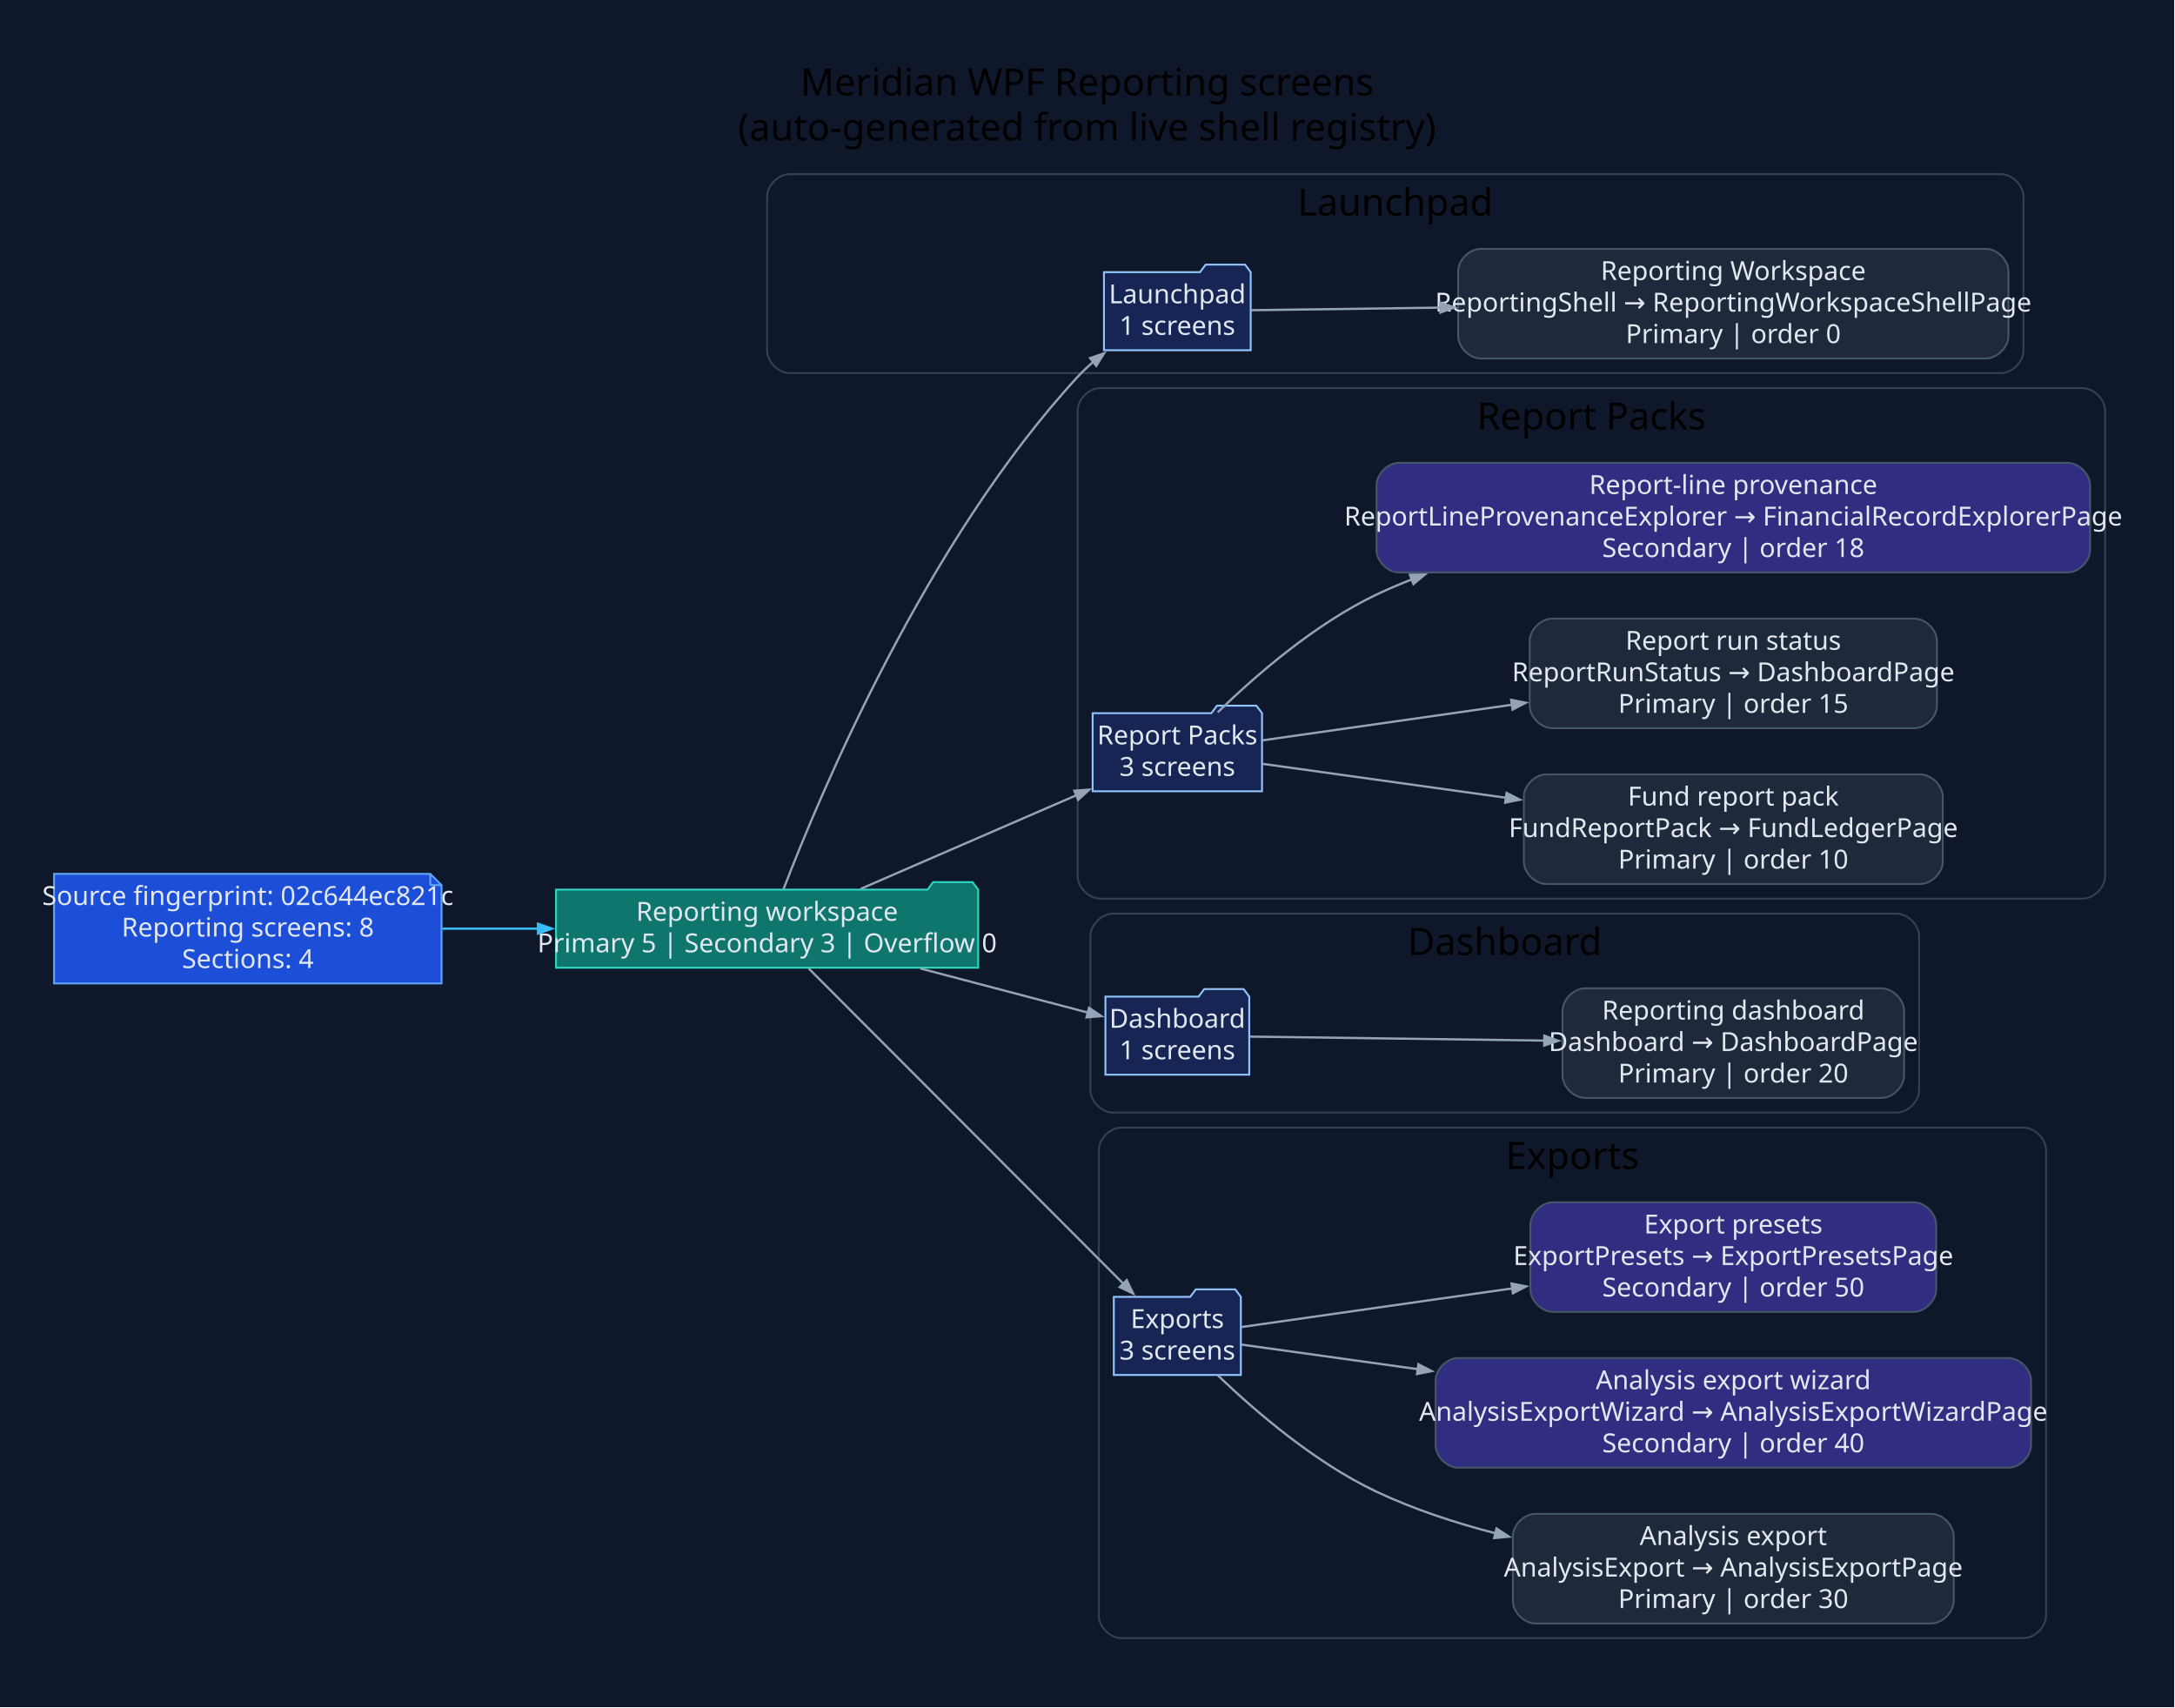
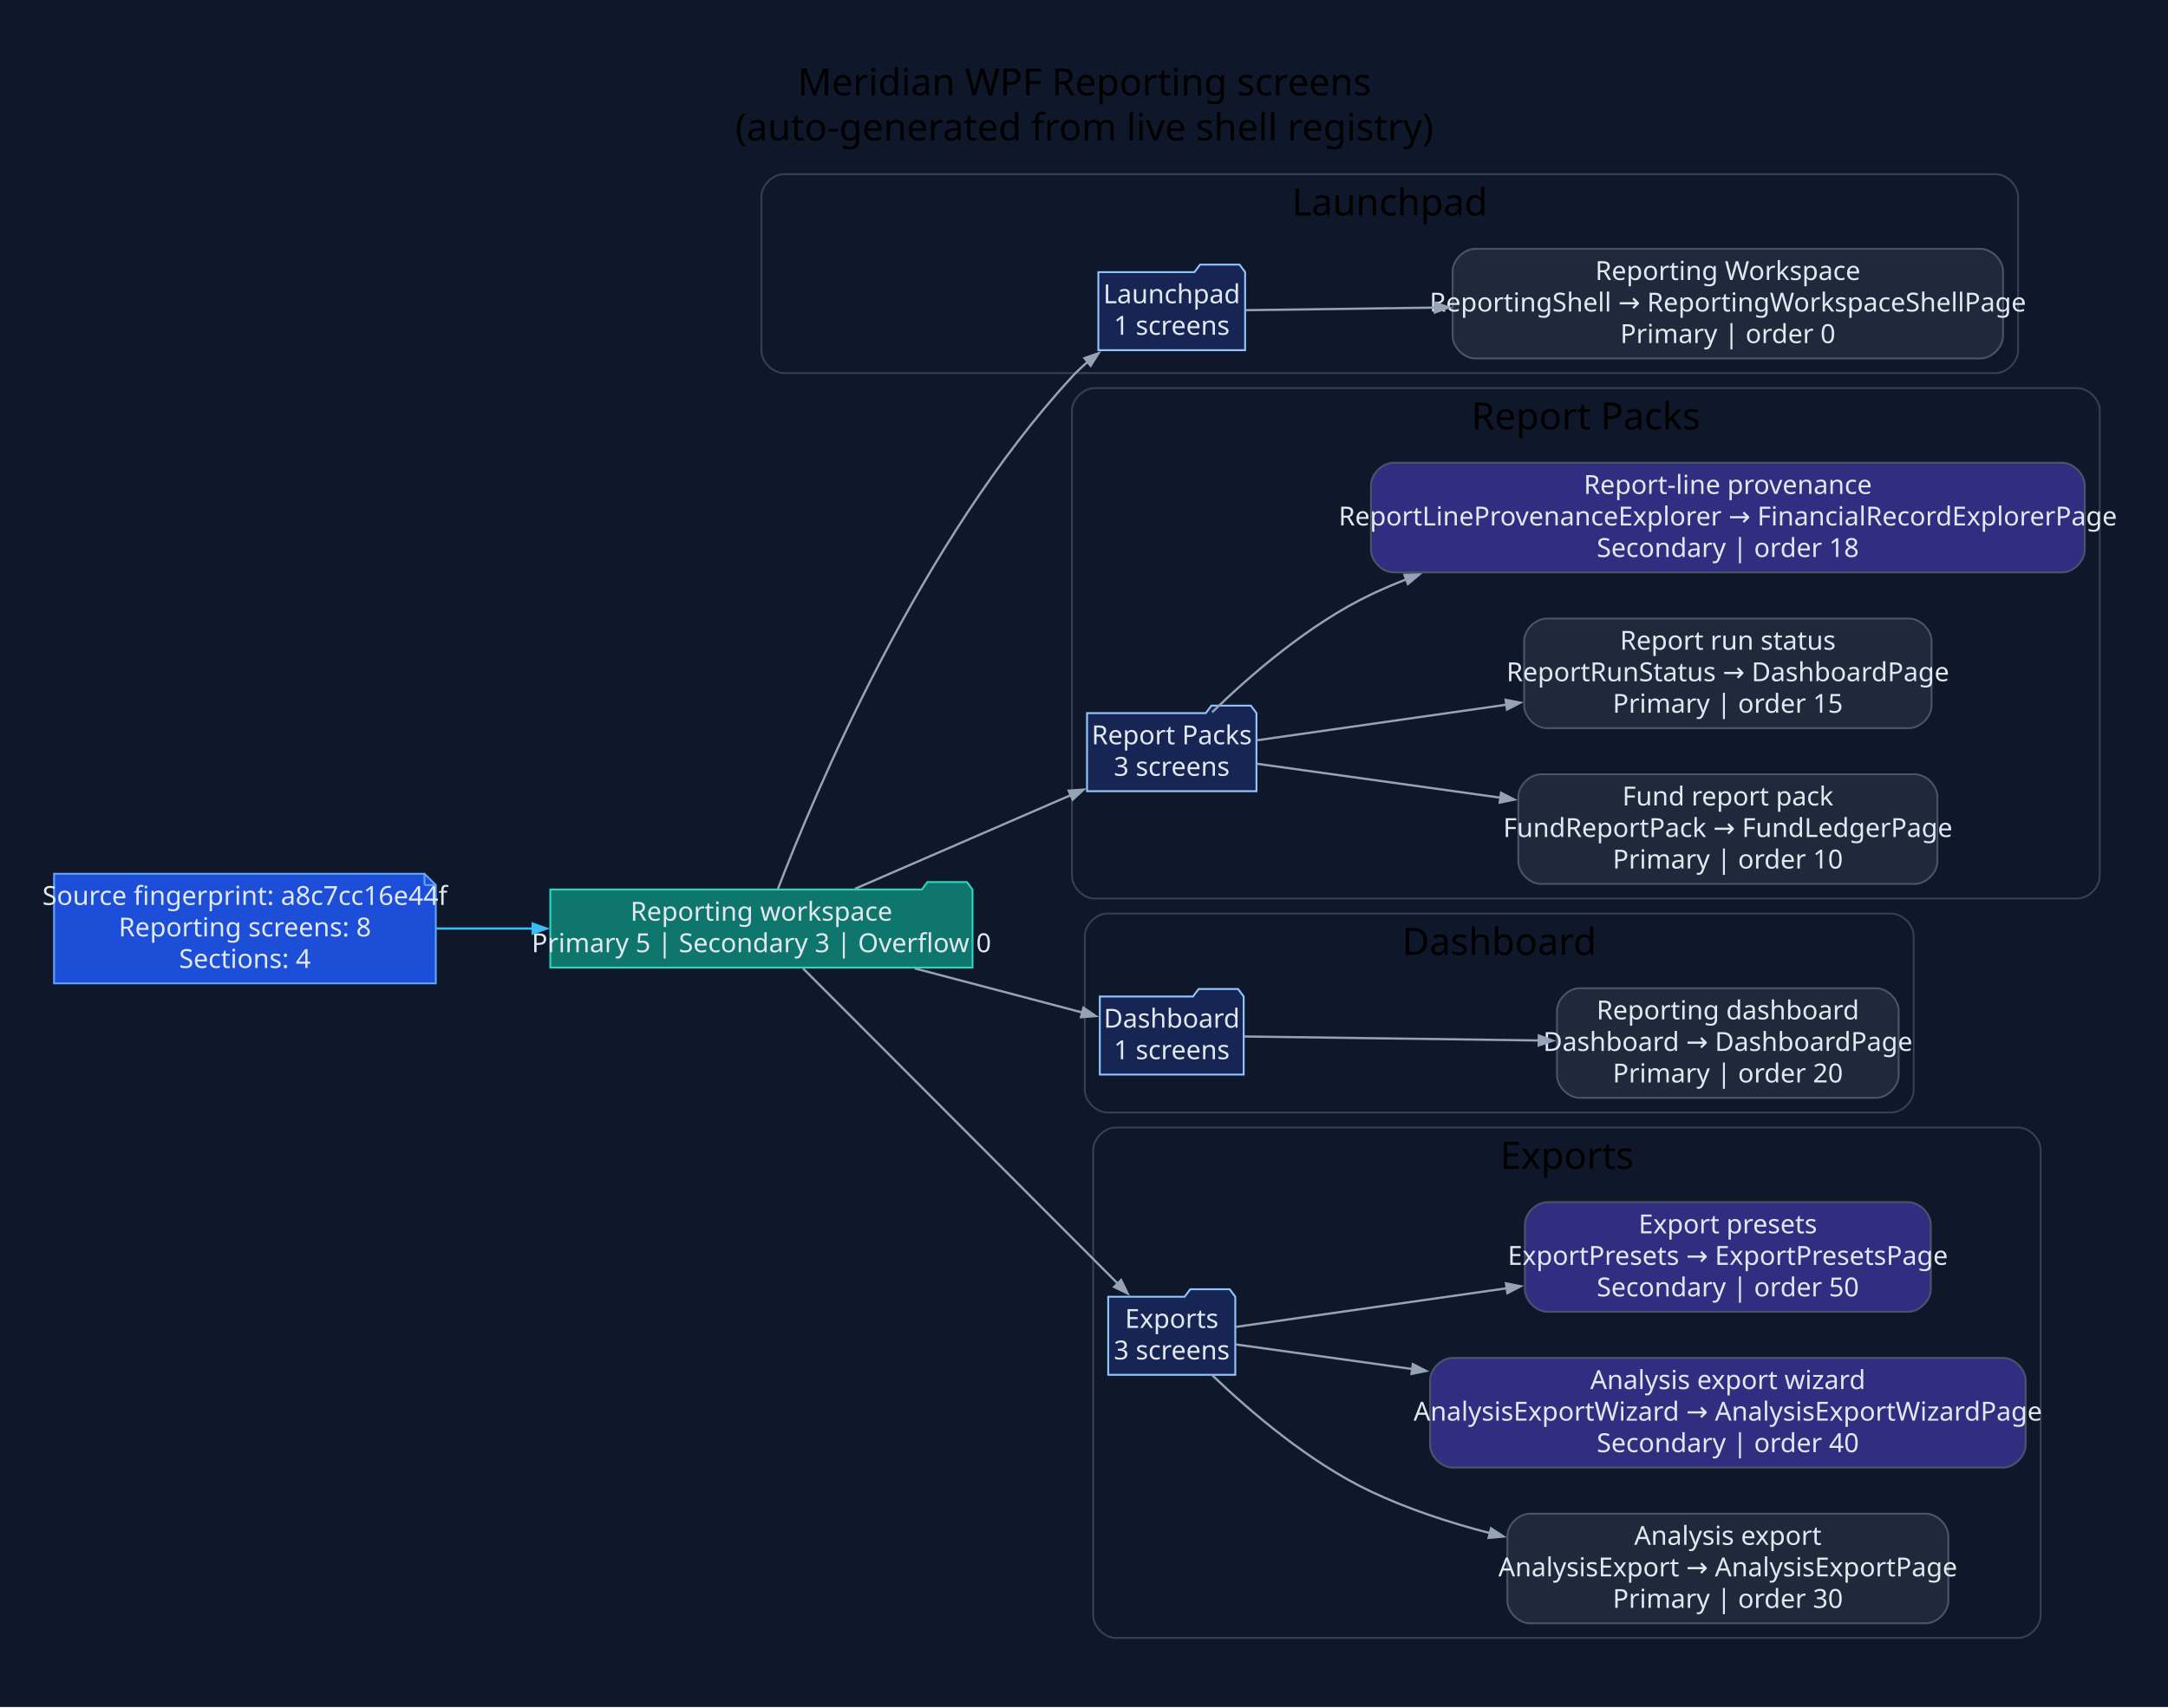
- <svg xmlns="http://www.w3.org/2000/svg" width="1159pt" height="910pt" viewBox="0.00 0.00 1159.00 910.00">
+ <svg xmlns="http://www.w3.org/2000/svg" width="1155pt" height="910pt" viewBox="0.00 0.00 1155.00 910.00">
  <g id="graph0" class="graph" transform="scale(1 1) rotate(0) translate(28.8 880.8)">
-     <polygon fill="#0f172a" stroke="none" points="-28.8,28.8 -28.8,-880.8 1129.76,-880.8 1129.76,28.8 -28.8,28.8" />
-     <text xml:space="preserve" text-anchor="middle" x="550.48" y="-830" font-family="Segoe UI" font-size="20.00">Meridian WPF Reporting screens</text>
-     <text xml:space="preserve" text-anchor="middle" x="550.48" y="-806" font-family="Segoe UI" font-size="20.00">(auto-generated from live shell registry)</text>
+     <polygon fill="#0f172a" stroke="none" points="-28.8,28.8 -28.8,-880.8 1126.64,-880.8 1126.64,28.8 -28.8,28.8" />
+     <text xml:space="preserve" text-anchor="middle" x="548.92" y="-830" font-family="Segoe UI" font-size="20.00">Meridian WPF Reporting screens</text>
+     <text xml:space="preserve" text-anchor="middle" x="548.92" y="-806" font-family="Segoe UI" font-size="20.00">(auto-generated from live shell registry)</text>
    <g id="clust1" class="cluster">
-       <path fill="#0f172a" stroke="#334155" d="M391.96,-682C391.96,-682 1037.45,-682 1037.45,-682 1043.45,-682 1049.45,-688 1049.45,-694 1049.45,-694 1049.45,-776 1049.45,-776 1049.45,-782 1043.45,-788 1037.45,-788 1037.45,-788 391.96,-788 391.96,-788 385.96,-788 379.96,-782 379.96,-776 379.96,-776 379.96,-694 379.96,-694 379.96,-688 385.96,-682 391.96,-682" />
-       <text xml:space="preserve" text-anchor="middle" x="714.7" y="-766" font-family="Segoe UI" font-size="20.00">Launchpad</text>
+       <path fill="#0f172a" stroke="#334155" d="M388.84,-682C388.84,-682 1034.32,-682 1034.32,-682 1040.32,-682 1046.32,-688 1046.32,-694 1046.32,-694 1046.32,-776 1046.32,-776 1046.32,-782 1040.32,-788 1034.32,-788 1034.32,-788 388.84,-788 388.84,-788 382.84,-788 376.84,-782 376.84,-776 376.84,-776 376.84,-694 376.84,-694 376.84,-688 382.84,-682 388.84,-682" />
+       <text xml:space="preserve" text-anchor="middle" x="711.58" y="-766" font-family="Segoe UI" font-size="20.00">Launchpad</text>
    </g>
    <g id="clust2" class="cluster">
-       <path fill="#0f172a" stroke="#334155" d="M557.44,-402C557.44,-402 1080.96,-402 1080.96,-402 1086.96,-402 1092.96,-408 1092.96,-414 1092.96,-414 1092.96,-662 1092.96,-662 1092.96,-668 1086.96,-674 1080.96,-674 1080.96,-674 557.44,-674 557.44,-674 551.44,-674 545.44,-668 545.44,-662 545.44,-662 545.44,-414 545.44,-414 545.44,-408 551.44,-402 557.44,-402" />
-       <text xml:space="preserve" text-anchor="middle" x="819.2" y="-652" font-family="Segoe UI" font-size="20.00">Report Packs</text>
+       <path fill="#0f172a" stroke="#334155" d="M554.31,-402C554.31,-402 1077.84,-402 1077.84,-402 1083.84,-402 1089.84,-408 1089.84,-414 1089.84,-414 1089.84,-662 1089.84,-662 1089.84,-668 1083.84,-674 1077.84,-674 1077.84,-674 554.31,-674 554.31,-674 548.31,-674 542.31,-668 542.31,-662 542.31,-662 542.31,-414 542.31,-414 542.31,-408 548.31,-402 554.31,-402" />
+       <text xml:space="preserve" text-anchor="middle" x="816.08" y="-652" font-family="Segoe UI" font-size="20.00">Report Packs</text>
    </g>
    <g id="clust3" class="cluster">
-       <path fill="#0f172a" stroke="#334155" d="M564.25,-288C564.25,-288 981.84,-288 981.84,-288 987.84,-288 993.84,-294 993.84,-300 993.84,-300 993.84,-382 993.84,-382 993.84,-388 987.84,-394 981.84,-394 981.84,-394 564.25,-394 564.25,-394 558.25,-394 552.25,-388 552.25,-382 552.25,-382 552.25,-300 552.25,-300 552.25,-294 558.25,-288 564.25,-288" />
-       <text xml:space="preserve" text-anchor="middle" x="773.04" y="-372" font-family="Segoe UI" font-size="20.00">Dashboard</text>
+       <path fill="#0f172a" stroke="#334155" d="M561.12,-288C561.12,-288 978.71,-288 978.71,-288 984.71,-288 990.71,-294 990.71,-300 990.71,-300 990.71,-382 990.71,-382 990.71,-388 984.71,-394 978.71,-394 978.71,-394 561.12,-394 561.12,-394 555.12,-394 549.12,-388 549.12,-382 549.12,-382 549.12,-300 549.12,-300 549.12,-294 555.12,-288 561.12,-288" />
+       <text xml:space="preserve" text-anchor="middle" x="769.92" y="-372" font-family="Segoe UI" font-size="20.00">Dashboard</text>
    </g>
    <g id="clust4" class="cluster">
-       <path fill="#0f172a" stroke="#334155" d="M568.72,-8C568.72,-8 1049.49,-8 1049.49,-8 1055.49,-8 1061.49,-14 1061.49,-20 1061.49,-20 1061.49,-268 1061.49,-268 1061.49,-274 1055.49,-280 1049.49,-280 1049.49,-280 568.72,-280 568.72,-280 562.72,-280 556.72,-274 556.72,-268 556.72,-268 556.72,-20 556.72,-20 556.72,-14 562.72,-8 568.72,-8" />
-       <text xml:space="preserve" text-anchor="middle" x="809.1" y="-258" font-family="Segoe UI" font-size="20.00">Exports</text>
+       <path fill="#0f172a" stroke="#334155" d="M565.6,-8C565.6,-8 1046.36,-8 1046.36,-8 1052.36,-8 1058.36,-14 1058.36,-20 1058.36,-20 1058.36,-268 1058.36,-268 1058.36,-274 1052.36,-280 1046.36,-280 1046.36,-280 565.6,-280 565.6,-280 559.6,-280 553.6,-274 553.6,-268 553.6,-268 553.6,-20 553.6,-20 553.6,-14 559.6,-8 565.6,-8" />
+       <text xml:space="preserve" text-anchor="middle" x="805.98" y="-258" font-family="Segoe UI" font-size="20.00">Exports</text>
    </g>
    <g id="node1" class="node">
-       <polygon fill="#1d4ed8" stroke="#60a5fa" points="200.49,-415.2 0,-415.2 0,-356.8 206.49,-356.8 206.49,-409.2 200.49,-415.2" />
-       <polyline fill="none" stroke="#60a5fa" points="200.49,-415.2 200.49,-409.2" />
-       <polyline fill="none" stroke="#60a5fa" points="206.49,-409.2 200.49,-409.2" />
-       <text xml:space="preserve" text-anchor="middle" x="103.25" y="-398.6" font-family="Segoe UI" font-size="14.00" fill="#e2e8f0">Source fingerprint: 02c644ec821c</text>
-       <text xml:space="preserve" text-anchor="middle" x="103.25" y="-381.8" font-family="Segoe UI" font-size="14.00" fill="#e2e8f0">Reporting screens: 8</text>
-       <text xml:space="preserve" text-anchor="middle" x="103.25" y="-365" font-family="Segoe UI" font-size="14.00" fill="#e2e8f0">Sections: 4</text>
+       <polygon fill="#1d4ed8" stroke="#60a5fa" points="197.37,-415.2 0,-415.2 0,-356.8 203.37,-356.8 203.37,-409.2 197.37,-415.2" />
+       <polyline fill="none" stroke="#60a5fa" points="197.37,-415.2 197.37,-409.2" />
+       <polyline fill="none" stroke="#60a5fa" points="203.37,-409.2 197.37,-409.2" />
+       <text xml:space="preserve" text-anchor="middle" x="101.68" y="-398.6" font-family="Segoe UI" font-size="14.00" fill="#e2e8f0">Source fingerprint: a8c7cc16e44f</text>
+       <text xml:space="preserve" text-anchor="middle" x="101.68" y="-381.8" font-family="Segoe UI" font-size="14.00" fill="#e2e8f0">Reporting screens: 8</text>
+       <text xml:space="preserve" text-anchor="middle" x="101.68" y="-365" font-family="Segoe UI" font-size="14.00" fill="#e2e8f0">Sections: 4</text>
    </g>
    <g id="node2" class="node">
-       <polygon fill="#0f766e" stroke="#2dd4bf" points="492.44,-406.8 489.44,-410.8 468.44,-410.8 465.44,-406.8 267.49,-406.8 267.49,-365.2 492.44,-365.2 492.44,-406.8" />
-       <text xml:space="preserve" text-anchor="middle" x="379.96" y="-390.2" font-family="Segoe UI" font-size="14.00" fill="#e2e8f0">Reporting workspace</text>
-       <text xml:space="preserve" text-anchor="middle" x="379.96" y="-373.4" font-family="Segoe UI" font-size="14.00" fill="#e2e8f0">Primary 5 | Secondary 3 | Overflow 0</text>
+       <polygon fill="#0f766e" stroke="#2dd4bf" points="489.31,-406.8 486.31,-410.8 465.31,-410.8 462.31,-406.8 264.37,-406.8 264.37,-365.2 489.31,-365.2 489.31,-406.8" />
+       <text xml:space="preserve" text-anchor="middle" x="376.84" y="-390.2" font-family="Segoe UI" font-size="14.00" fill="#e2e8f0">Reporting workspace</text>
+       <text xml:space="preserve" text-anchor="middle" x="376.84" y="-373.4" font-family="Segoe UI" font-size="14.00" fill="#e2e8f0">Primary 5 | Secondary 3 | Overflow 0</text>
    </g>
    <g id="edge1" class="edge">
-       <path fill="none" stroke="#38bdf8" stroke-width="1.2" d="M206.93,-386C223.67,-386 241.15,-386 258.28,-386" />
-       <polygon fill="#38bdf8" stroke="#38bdf8" stroke-width="1.2" points="257.88,-388.63 265.38,-386 257.88,-383.38 257.88,-388.63" />
+       <path fill="none" stroke="#38bdf8" stroke-width="1.2" d="M203.62,-386C220.44,-386 238.04,-386 255.3,-386" />
+       <polygon fill="#38bdf8" stroke="#38bdf8" stroke-width="1.2" points="254.97,-388.63 262.47,-386 254.97,-383.38 254.97,-388.63" />
    </g>
    <g id="node3" class="node">
-       <polygon fill="#172554" stroke="#93c5fd" points="637.67,-735.8 634.67,-739.8 613.67,-739.8 610.67,-735.8 559.47,-735.8 559.47,-694.2 637.67,-694.2 637.67,-735.8" />
-       <text xml:space="preserve" text-anchor="middle" x="598.57" y="-719.2" font-family="Segoe UI" font-size="14.00" fill="#e2e8f0">Launchpad</text>
-       <text xml:space="preserve" text-anchor="middle" x="598.57" y="-702.4" font-family="Segoe UI" font-size="14.00" fill="#e2e8f0">1 screens</text>
+       <polygon fill="#172554" stroke="#93c5fd" points="634.54,-735.8 631.54,-739.8 610.54,-739.8 607.54,-735.8 556.35,-735.8 556.35,-694.2 634.54,-694.2 634.54,-735.8" />
+       <text xml:space="preserve" text-anchor="middle" x="595.45" y="-719.2" font-family="Segoe UI" font-size="14.00" fill="#e2e8f0">Launchpad</text>
+       <text xml:space="preserve" text-anchor="middle" x="595.45" y="-702.4" font-family="Segoe UI" font-size="14.00" fill="#e2e8f0">1 screens</text>
    </g>
    <g id="edge2" class="edge">
-       <path fill="none" stroke="#94a3b8" stroke-width="1.2" d="M388.7,-406.98C408.42,-458.33 464.76,-592.49 545.44,-680 548.01,-682.8 550.86,-685.48 553.84,-688.03" />
-       <polygon fill="#94a3b8" stroke="#94a3b8" stroke-width="1.2" points="552.09,-689.99 559.6,-692.6 555.36,-685.88 552.09,-689.99" />
+       <path fill="none" stroke="#94a3b8" stroke-width="1.2" d="M385.58,-406.98C405.29,-458.33 461.64,-592.49 542.31,-680 544.89,-682.8 547.73,-685.48 550.72,-688.03" />
+       <polygon fill="#94a3b8" stroke="#94a3b8" stroke-width="1.2" points="548.97,-689.99 556.48,-692.6 552.23,-685.88 548.97,-689.99" />
    </g>
    <g id="node5" class="node">
-       <polygon fill="#172554" stroke="#93c5fd" points="643.7,-500.8 640.7,-504.8 619.7,-504.8 616.7,-500.8 553.44,-500.8 553.44,-459.2 643.7,-459.2 643.7,-500.8" />
-       <text xml:space="preserve" text-anchor="middle" x="598.57" y="-484.2" font-family="Segoe UI" font-size="14.00" fill="#e2e8f0">Report Packs</text>
-       <text xml:space="preserve" text-anchor="middle" x="598.57" y="-467.4" font-family="Segoe UI" font-size="14.00" fill="#e2e8f0">3 screens</text>
+       <polygon fill="#172554" stroke="#93c5fd" points="640.58,-500.8 637.58,-504.8 616.58,-504.8 613.58,-500.8 550.31,-500.8 550.31,-459.2 640.58,-459.2 640.58,-500.8" />
+       <text xml:space="preserve" text-anchor="middle" x="595.45" y="-484.2" font-family="Segoe UI" font-size="14.00" fill="#e2e8f0">Report Packs</text>
+       <text xml:space="preserve" text-anchor="middle" x="595.45" y="-467.4" font-family="Segoe UI" font-size="14.00" fill="#e2e8f0">3 screens</text>
    </g>
    <g id="edge4" class="edge">
-       <path fill="none" stroke="#94a3b8" stroke-width="1.2" d="M429.84,-407.21C464.15,-422.1 509.98,-441.99 545.07,-457.22" />
-       <polygon fill="#94a3b8" stroke="#94a3b8" stroke-width="1.2" points="543.69,-459.48 551.62,-460.06 545.78,-454.67 543.69,-459.48" />
+       <path fill="none" stroke="#94a3b8" stroke-width="1.2" d="M426.72,-407.21C461.03,-422.1 506.86,-441.99 541.94,-457.22" />
+       <polygon fill="#94a3b8" stroke="#94a3b8" stroke-width="1.2" points="540.57,-459.48 548.5,-460.06 542.66,-454.67 540.57,-459.48" />
    </g>
    <g id="node9" class="node">
-       <polygon fill="#172554" stroke="#93c5fd" points="636.89,-349.8 633.89,-353.8 612.89,-353.8 609.89,-349.8 560.25,-349.8 560.25,-308.2 636.89,-308.2 636.89,-349.8" />
-       <text xml:space="preserve" text-anchor="middle" x="598.57" y="-333.2" font-family="Segoe UI" font-size="14.00" fill="#e2e8f0">Dashboard</text>
-       <text xml:space="preserve" text-anchor="middle" x="598.57" y="-316.4" font-family="Segoe UI" font-size="14.00" fill="#e2e8f0">1 screens</text>
+       <polygon fill="#172554" stroke="#93c5fd" points="633.77,-349.8 630.77,-353.8 609.77,-353.8 606.77,-349.8 557.12,-349.8 557.12,-308.2 633.77,-308.2 633.77,-349.8" />
+       <text xml:space="preserve" text-anchor="middle" x="595.45" y="-333.2" font-family="Segoe UI" font-size="14.00" fill="#e2e8f0">Dashboard</text>
+       <text xml:space="preserve" text-anchor="middle" x="595.45" y="-316.4" font-family="Segoe UI" font-size="14.00" fill="#e2e8f0">1 screens</text>
    </g>
    <g id="edge8" class="edge">
-       <path fill="none" stroke="#94a3b8" stroke-width="1.2" d="M461.62,-364.78C491.75,-356.85 524.93,-348.11 550.97,-341.26" />
-       <polygon fill="#94a3b8" stroke="#94a3b8" stroke-width="1.2" points="551.53,-343.83 558.11,-339.38 550.19,-338.75 551.53,-343.83" />
+       <path fill="none" stroke="#94a3b8" stroke-width="1.2" d="M458.5,-364.78C488.62,-356.85 521.81,-348.11 547.85,-341.26" />
+       <polygon fill="#94a3b8" stroke="#94a3b8" stroke-width="1.2" points="548.41,-343.83 554.99,-339.38 547.07,-338.75 548.41,-343.83" />
    </g>
    <g id="node11" class="node">
-       <polygon fill="#172554" stroke="#93c5fd" points="632.42,-189.8 629.42,-193.8 608.42,-193.8 605.42,-189.8 564.72,-189.8 564.72,-148.2 632.42,-148.2 632.42,-189.8" />
-       <text xml:space="preserve" text-anchor="middle" x="598.57" y="-173.2" font-family="Segoe UI" font-size="14.00" fill="#e2e8f0">Exports</text>
-       <text xml:space="preserve" text-anchor="middle" x="598.57" y="-156.4" font-family="Segoe UI" font-size="14.00" fill="#e2e8f0">3 screens</text>
+       <polygon fill="#172554" stroke="#93c5fd" points="629.3,-189.8 626.3,-193.8 605.3,-193.8 602.3,-189.8 561.6,-189.8 561.6,-148.2 629.3,-148.2 629.3,-189.8" />
+       <text xml:space="preserve" text-anchor="middle" x="595.45" y="-173.2" font-family="Segoe UI" font-size="14.00" fill="#e2e8f0">Exports</text>
+       <text xml:space="preserve" text-anchor="middle" x="595.45" y="-156.4" font-family="Segoe UI" font-size="14.00" fill="#e2e8f0">3 screens</text>
    </g>
    <g id="edge10" class="edge">
-       <path fill="none" stroke="#94a3b8" stroke-width="1.2" d="M402.13,-364.8C441.52,-325.34 526.04,-240.66 569.9,-196.72" />
-       <polygon fill="#94a3b8" stroke="#94a3b8" stroke-width="1.2" points="571.6,-198.74 575.04,-191.57 567.88,-195.03 571.6,-198.74" />
+       <path fill="none" stroke="#94a3b8" stroke-width="1.2" d="M399,-364.8C438.39,-325.34 522.92,-240.66 566.78,-196.72" />
+       <polygon fill="#94a3b8" stroke="#94a3b8" stroke-width="1.2" points="568.47,-198.74 571.91,-191.57 564.76,-195.03 568.47,-198.74" />
    </g>
    <g id="node4" class="node">
-       <path fill="#1e293b" stroke="#475569" d="M1029.45,-748.2C1029.45,-748.2 760.22,-748.2 760.22,-748.2 754.22,-748.2 748.22,-742.2 748.22,-736.2 748.22,-736.2 748.22,-701.8 748.22,-701.8 748.22,-695.8 754.22,-689.8 760.22,-689.8 760.22,-689.8 1029.45,-689.8 1029.45,-689.8 1035.45,-689.8 1041.45,-695.8 1041.45,-701.8 1041.45,-701.8 1041.45,-736.2 1041.45,-736.2 1041.45,-742.2 1035.45,-748.2 1029.45,-748.2" />
-       <text xml:space="preserve" text-anchor="middle" x="894.83" y="-731.6" font-family="Segoe UI" font-size="14.00" fill="#e2e8f0">Reporting Workspace</text>
-       <text xml:space="preserve" text-anchor="middle" x="894.83" y="-714.8" font-family="Segoe UI" font-size="14.00" fill="#e2e8f0">ReportingShell → ReportingWorkspaceShellPage</text>
-       <text xml:space="preserve" text-anchor="middle" x="894.83" y="-698" font-family="Segoe UI" font-size="14.00" fill="#e2e8f0">Primary | order 0</text>
+       <path fill="#1e293b" stroke="#475569" d="M1026.32,-748.2C1026.32,-748.2 757.1,-748.2 757.1,-748.2 751.1,-748.2 745.1,-742.2 745.1,-736.2 745.1,-736.2 745.1,-701.8 745.1,-701.8 745.1,-695.8 751.1,-689.8 757.1,-689.8 757.1,-689.8 1026.32,-689.8 1026.32,-689.8 1032.32,-689.8 1038.32,-695.8 1038.32,-701.8 1038.32,-701.8 1038.32,-736.2 1038.32,-736.2 1038.32,-742.2 1032.32,-748.2 1026.32,-748.2" />
+       <text xml:space="preserve" text-anchor="middle" x="891.71" y="-731.6" font-family="Segoe UI" font-size="14.00" fill="#e2e8f0">Reporting Workspace</text>
+       <text xml:space="preserve" text-anchor="middle" x="891.71" y="-714.8" font-family="Segoe UI" font-size="14.00" fill="#e2e8f0">ReportingShell → ReportingWorkspaceShellPage</text>
+       <text xml:space="preserve" text-anchor="middle" x="891.71" y="-698" font-family="Segoe UI" font-size="14.00" fill="#e2e8f0">Primary | order 0</text>
    </g>
    <g id="edge3" class="edge">
-       <path fill="none" stroke="#94a3b8" stroke-width="1.2" d="M638.04,-715.52C664.43,-715.88 701.37,-716.38 738.98,-716.89" />
-       <polygon fill="#94a3b8" stroke="#94a3b8" stroke-width="1.2" points="738.68,-719.52 746.21,-716.99 738.75,-714.27 738.68,-719.52" />
+       <path fill="none" stroke="#94a3b8" stroke-width="1.2" d="M634.92,-715.52C661.31,-715.88 698.24,-716.38 735.85,-716.89" />
+       <polygon fill="#94a3b8" stroke="#94a3b8" stroke-width="1.2" points="735.55,-719.52 743.09,-716.99 735.62,-714.27 735.55,-719.52" />
    </g>
    <g id="node6" class="node">
-       <path fill="#1e293b" stroke="#475569" d="M994.46,-468.2C994.46,-468.2 795.21,-468.2 795.21,-468.2 789.21,-468.2 783.21,-462.2 783.21,-456.2 783.21,-456.2 783.21,-421.8 783.21,-421.8 783.21,-415.8 789.21,-409.8 795.21,-409.8 795.21,-409.8 994.46,-409.8 994.46,-409.8 1000.46,-409.8 1006.46,-415.8 1006.46,-421.8 1006.46,-421.8 1006.46,-456.2 1006.46,-456.2 1006.46,-462.2 1000.46,-468.2 994.46,-468.2" />
-       <text xml:space="preserve" text-anchor="middle" x="894.83" y="-451.6" font-family="Segoe UI" font-size="14.00" fill="#e2e8f0">Fund report pack</text>
-       <text xml:space="preserve" text-anchor="middle" x="894.83" y="-434.8" font-family="Segoe UI" font-size="14.00" fill="#e2e8f0">FundReportPack → FundLedgerPage</text>
-       <text xml:space="preserve" text-anchor="middle" x="894.83" y="-418" font-family="Segoe UI" font-size="14.00" fill="#e2e8f0">Primary | order 10</text>
+       <path fill="#1e293b" stroke="#475569" d="M991.33,-468.2C991.33,-468.2 792.09,-468.2 792.09,-468.2 786.09,-468.2 780.09,-462.2 780.09,-456.2 780.09,-456.2 780.09,-421.8 780.09,-421.8 780.09,-415.8 786.09,-409.8 792.09,-409.8 792.09,-409.8 991.33,-409.8 991.33,-409.8 997.33,-409.8 1003.33,-415.8 1003.33,-421.8 1003.33,-421.8 1003.33,-456.2 1003.33,-456.2 1003.33,-462.2 997.33,-468.2 991.33,-468.2" />
+       <text xml:space="preserve" text-anchor="middle" x="891.71" y="-451.6" font-family="Segoe UI" font-size="14.00" fill="#e2e8f0">Fund report pack</text>
+       <text xml:space="preserve" text-anchor="middle" x="891.71" y="-434.8" font-family="Segoe UI" font-size="14.00" fill="#e2e8f0">FundReportPack → FundLedgerPage</text>
+       <text xml:space="preserve" text-anchor="middle" x="891.71" y="-418" font-family="Segoe UI" font-size="14.00" fill="#e2e8f0">Primary | order 10</text>
    </g>
    <g id="edge5" class="edge">
-       <path fill="none" stroke="#94a3b8" stroke-width="1.2" d="M643.94,-473.82C678.41,-469.01 727.91,-462.12 773.77,-455.73" />
-       <polygon fill="#94a3b8" stroke="#94a3b8" stroke-width="1.2" points="774.03,-458.34 781.09,-454.71 773.3,-453.14 774.03,-458.34" />
+       <path fill="none" stroke="#94a3b8" stroke-width="1.2" d="M640.82,-473.82C675.29,-469.01 724.79,-462.12 770.65,-455.73" />
+       <polygon fill="#94a3b8" stroke="#94a3b8" stroke-width="1.2" points="770.9,-458.34 777.97,-454.71 770.18,-453.14 770.9,-458.34" />
    </g>
    <g id="node7" class="node">
-       <path fill="#1e293b" stroke="#475569" d="M991.35,-551.2C991.35,-551.2 798.32,-551.2 798.32,-551.2 792.32,-551.2 786.32,-545.2 786.32,-539.2 786.32,-539.2 786.32,-504.8 786.32,-504.8 786.32,-498.8 792.32,-492.8 798.32,-492.8 798.32,-492.8 991.35,-492.8 991.35,-492.8 997.35,-492.8 1003.35,-498.8 1003.35,-504.8 1003.35,-504.8 1003.35,-539.2 1003.35,-539.2 1003.35,-545.2 997.35,-551.2 991.35,-551.2" />
-       <text xml:space="preserve" text-anchor="middle" x="894.83" y="-534.6" font-family="Segoe UI" font-size="14.00" fill="#e2e8f0">Report run status</text>
-       <text xml:space="preserve" text-anchor="middle" x="894.83" y="-517.8" font-family="Segoe UI" font-size="14.00" fill="#e2e8f0">ReportRunStatus → DashboardPage</text>
-       <text xml:space="preserve" text-anchor="middle" x="894.83" y="-501" font-family="Segoe UI" font-size="14.00" fill="#e2e8f0">Primary | order 15</text>
+       <path fill="#1e293b" stroke="#475569" d="M988.22,-551.2C988.22,-551.2 795.19,-551.2 795.19,-551.2 789.19,-551.2 783.19,-545.2 783.19,-539.2 783.19,-539.2 783.19,-504.8 783.19,-504.8 783.19,-498.8 789.19,-492.8 795.19,-492.8 795.19,-492.8 988.22,-492.8 988.22,-492.8 994.22,-492.8 1000.22,-498.8 1000.22,-504.8 1000.22,-504.8 1000.22,-539.2 1000.22,-539.2 1000.22,-545.2 994.22,-551.2 988.22,-551.2" />
+       <text xml:space="preserve" text-anchor="middle" x="891.71" y="-534.6" font-family="Segoe UI" font-size="14.00" fill="#e2e8f0">Report run status</text>
+       <text xml:space="preserve" text-anchor="middle" x="891.71" y="-517.8" font-family="Segoe UI" font-size="14.00" fill="#e2e8f0">ReportRunStatus → DashboardPage</text>
+       <text xml:space="preserve" text-anchor="middle" x="891.71" y="-501" font-family="Segoe UI" font-size="14.00" fill="#e2e8f0">Primary | order 15</text>
    </g>
    <g id="edge6" class="edge">
-       <path fill="none" stroke="#94a3b8" stroke-width="1.2" d="M643.94,-486.33C679.24,-491.37 730.29,-498.66 777.07,-505.33" />
-       <polygon fill="#94a3b8" stroke="#94a3b8" stroke-width="1.2" points="776.46,-507.9 784.25,-506.36 777.2,-502.7 776.46,-507.9" />
+       <path fill="none" stroke="#94a3b8" stroke-width="1.2" d="M640.82,-486.33C676.11,-491.37 727.17,-498.66 773.94,-505.33" />
+       <polygon fill="#94a3b8" stroke="#94a3b8" stroke-width="1.2" points="773.33,-507.9 781.13,-506.36 774.07,-502.7 773.33,-507.9" />
    </g>
    <g id="node8" class="node">
-       <path fill="#312e81" stroke="#475569" d="M1072.96,-634.2C1072.96,-634.2 716.7,-634.2 716.7,-634.2 710.7,-634.2 704.7,-628.2 704.7,-622.2 704.7,-622.2 704.7,-587.8 704.7,-587.8 704.7,-581.8 710.7,-575.8 716.7,-575.8 716.7,-575.8 1072.96,-575.8 1072.96,-575.8 1078.96,-575.8 1084.96,-581.8 1084.96,-587.8 1084.96,-587.8 1084.96,-622.2 1084.96,-622.2 1084.96,-628.2 1078.96,-634.2 1072.96,-634.2" />
-       <text xml:space="preserve" text-anchor="middle" x="894.83" y="-617.6" font-family="Segoe UI" font-size="14.00" fill="#e2e8f0">Report-line provenance</text>
-       <text xml:space="preserve" text-anchor="middle" x="894.83" y="-600.8" font-family="Segoe UI" font-size="14.00" fill="#e2e8f0">ReportLineProvenanceExplorer → FinancialRecordExplorerPage</text>
-       <text xml:space="preserve" text-anchor="middle" x="894.83" y="-584" font-family="Segoe UI" font-size="14.00" fill="#e2e8f0">Secondary | order 18</text>
+       <path fill="#312e81" stroke="#475569" d="M1069.84,-634.2C1069.84,-634.2 713.58,-634.2 713.58,-634.2 707.58,-634.2 701.58,-628.2 701.58,-622.2 701.58,-622.2 701.58,-587.8 701.58,-587.8 701.58,-581.8 707.58,-575.8 713.58,-575.8 713.58,-575.8 1069.84,-575.8 1069.84,-575.8 1075.84,-575.8 1081.84,-581.8 1081.84,-587.8 1081.84,-587.8 1081.84,-622.2 1081.84,-622.2 1081.84,-628.2 1075.84,-634.2 1069.84,-634.2" />
+       <text xml:space="preserve" text-anchor="middle" x="891.71" y="-617.6" font-family="Segoe UI" font-size="14.00" fill="#e2e8f0">Report-line provenance</text>
+       <text xml:space="preserve" text-anchor="middle" x="891.71" y="-600.8" font-family="Segoe UI" font-size="14.00" fill="#e2e8f0">ReportLineProvenanceExplorer → FinancialRecordExplorerPage</text>
+       <text xml:space="preserve" text-anchor="middle" x="891.71" y="-584" font-family="Segoe UI" font-size="14.00" fill="#e2e8f0">Secondary | order 18</text>
    </g>
    <g id="edge7" class="edge">
-       <path fill="none" stroke="#94a3b8" stroke-width="1.2" d="M620.1,-501.28C639.95,-520.58 671.79,-548.35 704.7,-564 710.89,-566.94 717.29,-569.67 723.83,-572.21" />
-       <polygon fill="#94a3b8" stroke="#94a3b8" stroke-width="1.2" points="722.54,-574.53 730.49,-574.69 724.38,-569.61 722.54,-574.53" />
+       <path fill="none" stroke="#94a3b8" stroke-width="1.2" d="M616.97,-501.28C636.82,-520.58 668.66,-548.35 701.58,-564 707.77,-566.94 714.17,-569.67 720.71,-572.21" />
+       <polygon fill="#94a3b8" stroke="#94a3b8" stroke-width="1.2" points="719.42,-574.53 727.36,-574.69 721.25,-569.61 719.42,-574.53" />
    </g>
    <g id="node10" class="node">
-       <path fill="#1e293b" stroke="#475569" d="M973.84,-354.2C973.84,-354.2 815.83,-354.2 815.83,-354.2 809.83,-354.2 803.83,-348.2 803.83,-342.2 803.83,-342.2 803.83,-307.8 803.83,-307.8 803.83,-301.8 809.83,-295.8 815.83,-295.8 815.83,-295.8 973.84,-295.8 973.84,-295.8 979.84,-295.8 985.84,-301.8 985.84,-307.8 985.84,-307.8 985.84,-342.2 985.84,-342.2 985.84,-348.2 979.84,-354.2 973.84,-354.2" />
-       <text xml:space="preserve" text-anchor="middle" x="894.83" y="-337.6" font-family="Segoe UI" font-size="14.00" fill="#e2e8f0">Reporting dashboard</text>
-       <text xml:space="preserve" text-anchor="middle" x="894.83" y="-320.8" font-family="Segoe UI" font-size="14.00" fill="#e2e8f0">Dashboard → DashboardPage</text>
-       <text xml:space="preserve" text-anchor="middle" x="894.83" y="-304" font-family="Segoe UI" font-size="14.00" fill="#e2e8f0">Primary | order 20</text>
+       <path fill="#1e293b" stroke="#475569" d="M970.71,-354.2C970.71,-354.2 812.7,-354.2 812.7,-354.2 806.7,-354.2 800.7,-348.2 800.7,-342.2 800.7,-342.2 800.7,-307.8 800.7,-307.8 800.7,-301.8 806.7,-295.8 812.7,-295.8 812.7,-295.8 970.71,-295.8 970.71,-295.8 976.71,-295.8 982.71,-301.8 982.71,-307.8 982.71,-307.8 982.71,-342.2 982.71,-342.2 982.71,-348.2 976.71,-354.2 970.71,-354.2" />
+       <text xml:space="preserve" text-anchor="middle" x="891.71" y="-337.6" font-family="Segoe UI" font-size="14.00" fill="#e2e8f0">Reporting dashboard</text>
+       <text xml:space="preserve" text-anchor="middle" x="891.71" y="-320.8" font-family="Segoe UI" font-size="14.00" fill="#e2e8f0">Dashboard → DashboardPage</text>
+       <text xml:space="preserve" text-anchor="middle" x="891.71" y="-304" font-family="Segoe UI" font-size="14.00" fill="#e2e8f0">Primary | order 20</text>
    </g>
    <g id="edge9" class="edge">
-       <path fill="none" stroke="#94a3b8" stroke-width="1.2" d="M637.14,-328.49C676.54,-327.95 740.12,-327.09 794.14,-326.36" />
-       <polygon fill="#94a3b8" stroke="#94a3b8" stroke-width="1.2" points="794.14,-328.98 801.6,-326.25 794.07,-323.73 794.14,-328.98" />
+       <path fill="none" stroke="#94a3b8" stroke-width="1.2" d="M634.01,-328.49C673.41,-327.95 737,-327.09 791.02,-326.36" />
+       <polygon fill="#94a3b8" stroke="#94a3b8" stroke-width="1.2" points="791.01,-328.98 798.48,-326.25 790.94,-323.73 791.01,-328.98" />
    </g>
    <g id="node12" class="node">
-       <path fill="#1e293b" stroke="#475569" d="M1000.29,-74.2C1000.29,-74.2 789.37,-74.2 789.37,-74.2 783.37,-74.2 777.37,-68.2 777.37,-62.2 777.37,-62.2 777.37,-27.8 777.37,-27.8 777.37,-21.8 783.37,-15.8 789.37,-15.8 789.37,-15.8 1000.29,-15.8 1000.29,-15.8 1006.29,-15.8 1012.29,-21.8 1012.29,-27.8 1012.29,-27.8 1012.29,-62.2 1012.29,-62.2 1012.29,-68.2 1006.29,-74.2 1000.29,-74.2" />
-       <text xml:space="preserve" text-anchor="middle" x="894.83" y="-57.6" font-family="Segoe UI" font-size="14.00" fill="#e2e8f0">Analysis export</text>
-       <text xml:space="preserve" text-anchor="middle" x="894.83" y="-40.8" font-family="Segoe UI" font-size="14.00" fill="#e2e8f0">AnalysisExport → AnalysisExportPage</text>
-       <text xml:space="preserve" text-anchor="middle" x="894.83" y="-24" font-family="Segoe UI" font-size="14.00" fill="#e2e8f0">Primary | order 30</text>
+       <path fill="#1e293b" stroke="#475569" d="M997.17,-74.2C997.17,-74.2 786.25,-74.2 786.25,-74.2 780.25,-74.2 774.25,-68.2 774.25,-62.2 774.25,-62.2 774.25,-27.8 774.25,-27.8 774.25,-21.8 780.25,-15.8 786.25,-15.8 786.25,-15.8 997.17,-15.8 997.17,-15.8 1003.17,-15.8 1009.17,-21.8 1009.17,-27.8 1009.17,-27.8 1009.17,-62.2 1009.17,-62.2 1009.17,-68.2 1003.17,-74.2 997.17,-74.2" />
+       <text xml:space="preserve" text-anchor="middle" x="891.71" y="-57.6" font-family="Segoe UI" font-size="14.00" fill="#e2e8f0">Analysis export</text>
+       <text xml:space="preserve" text-anchor="middle" x="891.71" y="-40.8" font-family="Segoe UI" font-size="14.00" fill="#e2e8f0">AnalysisExport → AnalysisExportPage</text>
+       <text xml:space="preserve" text-anchor="middle" x="891.71" y="-24" font-family="Segoe UI" font-size="14.00" fill="#e2e8f0">Primary | order 30</text>
    </g>
    <g id="edge11" class="edge">
-       <path fill="none" stroke="#94a3b8" stroke-width="1.2" d="M620.15,-147.99C640.03,-128.92 671.89,-101.48 704.7,-86 724.47,-76.68 746.39,-69.44 768.11,-63.84" />
-       <polygon fill="#94a3b8" stroke="#94a3b8" stroke-width="1.2" points="768.66,-66.41 775.31,-62.05 767.4,-61.31 768.66,-66.41" />
+       <path fill="none" stroke="#94a3b8" stroke-width="1.2" d="M617.02,-147.99C636.91,-128.92 668.77,-101.48 701.58,-86 721.34,-76.68 743.27,-69.44 764.99,-63.84" />
+       <polygon fill="#94a3b8" stroke="#94a3b8" stroke-width="1.2" points="765.54,-66.41 772.18,-62.05 764.27,-61.31 765.54,-66.41" />
    </g>
    <g id="node13" class="node">
-       <path fill="#312e81" stroke="#475569" d="M1041.49,-157.2C1041.49,-157.2 748.18,-157.2 748.18,-157.2 742.18,-157.2 736.18,-151.2 736.18,-145.2 736.18,-145.2 736.18,-110.8 736.18,-110.8 736.18,-104.8 742.18,-98.8 748.18,-98.8 748.18,-98.8 1041.49,-98.8 1041.49,-98.8 1047.49,-98.8 1053.49,-104.8 1053.49,-110.8 1053.49,-110.8 1053.49,-145.2 1053.49,-145.2 1053.49,-151.2 1047.49,-157.2 1041.49,-157.2" />
-       <text xml:space="preserve" text-anchor="middle" x="894.83" y="-140.6" font-family="Segoe UI" font-size="14.00" fill="#e2e8f0">Analysis export wizard</text>
-       <text xml:space="preserve" text-anchor="middle" x="894.83" y="-123.8" font-family="Segoe UI" font-size="14.00" fill="#e2e8f0">AnalysisExportWizard → AnalysisExportWizardPage</text>
-       <text xml:space="preserve" text-anchor="middle" x="894.83" y="-107" font-family="Segoe UI" font-size="14.00" fill="#e2e8f0">Secondary | order 40</text>
+       <path fill="#312e81" stroke="#475569" d="M1038.36,-157.2C1038.36,-157.2 745.06,-157.2 745.06,-157.2 739.06,-157.2 733.06,-151.2 733.06,-145.2 733.06,-145.2 733.06,-110.8 733.06,-110.8 733.06,-104.8 739.06,-98.8 745.06,-98.8 745.06,-98.8 1038.36,-98.8 1038.36,-98.8 1044.36,-98.8 1050.36,-104.8 1050.36,-110.8 1050.36,-110.8 1050.36,-145.2 1050.36,-145.2 1050.36,-151.2 1044.36,-157.2 1038.36,-157.2" />
+       <text xml:space="preserve" text-anchor="middle" x="891.71" y="-140.6" font-family="Segoe UI" font-size="14.00" fill="#e2e8f0">Analysis export wizard</text>
+       <text xml:space="preserve" text-anchor="middle" x="891.71" y="-123.8" font-family="Segoe UI" font-size="14.00" fill="#e2e8f0">AnalysisExportWizard → AnalysisExportWizardPage</text>
+       <text xml:space="preserve" text-anchor="middle" x="891.71" y="-107" font-family="Segoe UI" font-size="14.00" fill="#e2e8f0">Secondary | order 40</text>
    </g>
    <g id="edge12" class="edge">
-       <path fill="none" stroke="#94a3b8" stroke-width="1.2" d="M632.75,-164.38C656.66,-161.05 690.9,-156.28 726.75,-151.28" />
-       <polygon fill="#94a3b8" stroke="#94a3b8" stroke-width="1.2" points="727.03,-153.89 734.09,-150.26 726.3,-148.69 727.03,-153.89" />
+       <path fill="none" stroke="#94a3b8" stroke-width="1.2" d="M629.63,-164.38C653.53,-161.05 687.77,-156.28 723.62,-151.28" />
+       <polygon fill="#94a3b8" stroke="#94a3b8" stroke-width="1.2" points="723.9,-153.89 730.97,-150.26 723.18,-148.69 723.9,-153.89" />
    </g>
    <g id="node14" class="node">
-       <path fill="#312e81" stroke="#475569" d="M990.96,-240.2C990.96,-240.2 798.71,-240.2 798.71,-240.2 792.71,-240.2 786.71,-234.2 786.71,-228.2 786.71,-228.2 786.71,-193.8 786.71,-193.8 786.71,-187.8 792.71,-181.8 798.71,-181.8 798.71,-181.8 990.96,-181.8 990.96,-181.8 996.96,-181.8 1002.96,-187.8 1002.96,-193.8 1002.96,-193.8 1002.96,-228.2 1002.96,-228.2 1002.96,-234.2 996.96,-240.2 990.96,-240.2" />
-       <text xml:space="preserve" text-anchor="middle" x="894.83" y="-223.6" font-family="Segoe UI" font-size="14.00" fill="#e2e8f0">Export presets</text>
-       <text xml:space="preserve" text-anchor="middle" x="894.83" y="-206.8" font-family="Segoe UI" font-size="14.00" fill="#e2e8f0">ExportPresets → ExportPresetsPage</text>
-       <text xml:space="preserve" text-anchor="middle" x="894.83" y="-190" font-family="Segoe UI" font-size="14.00" fill="#e2e8f0">Secondary | order 50</text>
+       <path fill="#312e81" stroke="#475569" d="M987.83,-240.2C987.83,-240.2 795.59,-240.2 795.59,-240.2 789.59,-240.2 783.59,-234.2 783.59,-228.2 783.59,-228.2 783.59,-193.8 783.59,-193.8 783.59,-187.8 789.59,-181.8 795.59,-181.8 795.59,-181.8 987.83,-181.8 987.83,-181.8 993.83,-181.8 999.83,-187.8 999.83,-193.8 999.83,-193.8 999.83,-228.2 999.83,-228.2 999.83,-234.2 993.83,-240.2 987.83,-240.2" />
+       <text xml:space="preserve" text-anchor="middle" x="891.71" y="-223.6" font-family="Segoe UI" font-size="14.00" fill="#e2e8f0">Export presets</text>
+       <text xml:space="preserve" text-anchor="middle" x="891.71" y="-206.8" font-family="Segoe UI" font-size="14.00" fill="#e2e8f0">ExportPresets → ExportPresetsPage</text>
+       <text xml:space="preserve" text-anchor="middle" x="891.71" y="-190" font-family="Segoe UI" font-size="14.00" fill="#e2e8f0">Secondary | order 50</text>
    </g>
    <g id="edge13" class="edge">
-       <path fill="none" stroke="#94a3b8" stroke-width="1.2" d="M632.75,-173.74C667.85,-178.75 725.23,-186.94 777.28,-194.36" />
-       <polygon fill="#94a3b8" stroke="#94a3b8" stroke-width="1.2" points="776.66,-196.93 784.45,-195.39 777.4,-191.73 776.66,-196.93" />
+       <path fill="none" stroke="#94a3b8" stroke-width="1.2" d="M629.63,-173.74C664.73,-178.75 722.11,-186.94 774.15,-194.36" />
+       <polygon fill="#94a3b8" stroke="#94a3b8" stroke-width="1.2" points="773.53,-196.93 781.33,-195.39 774.27,-191.73 773.53,-196.93" />
    </g>
  </g>
</svg>
